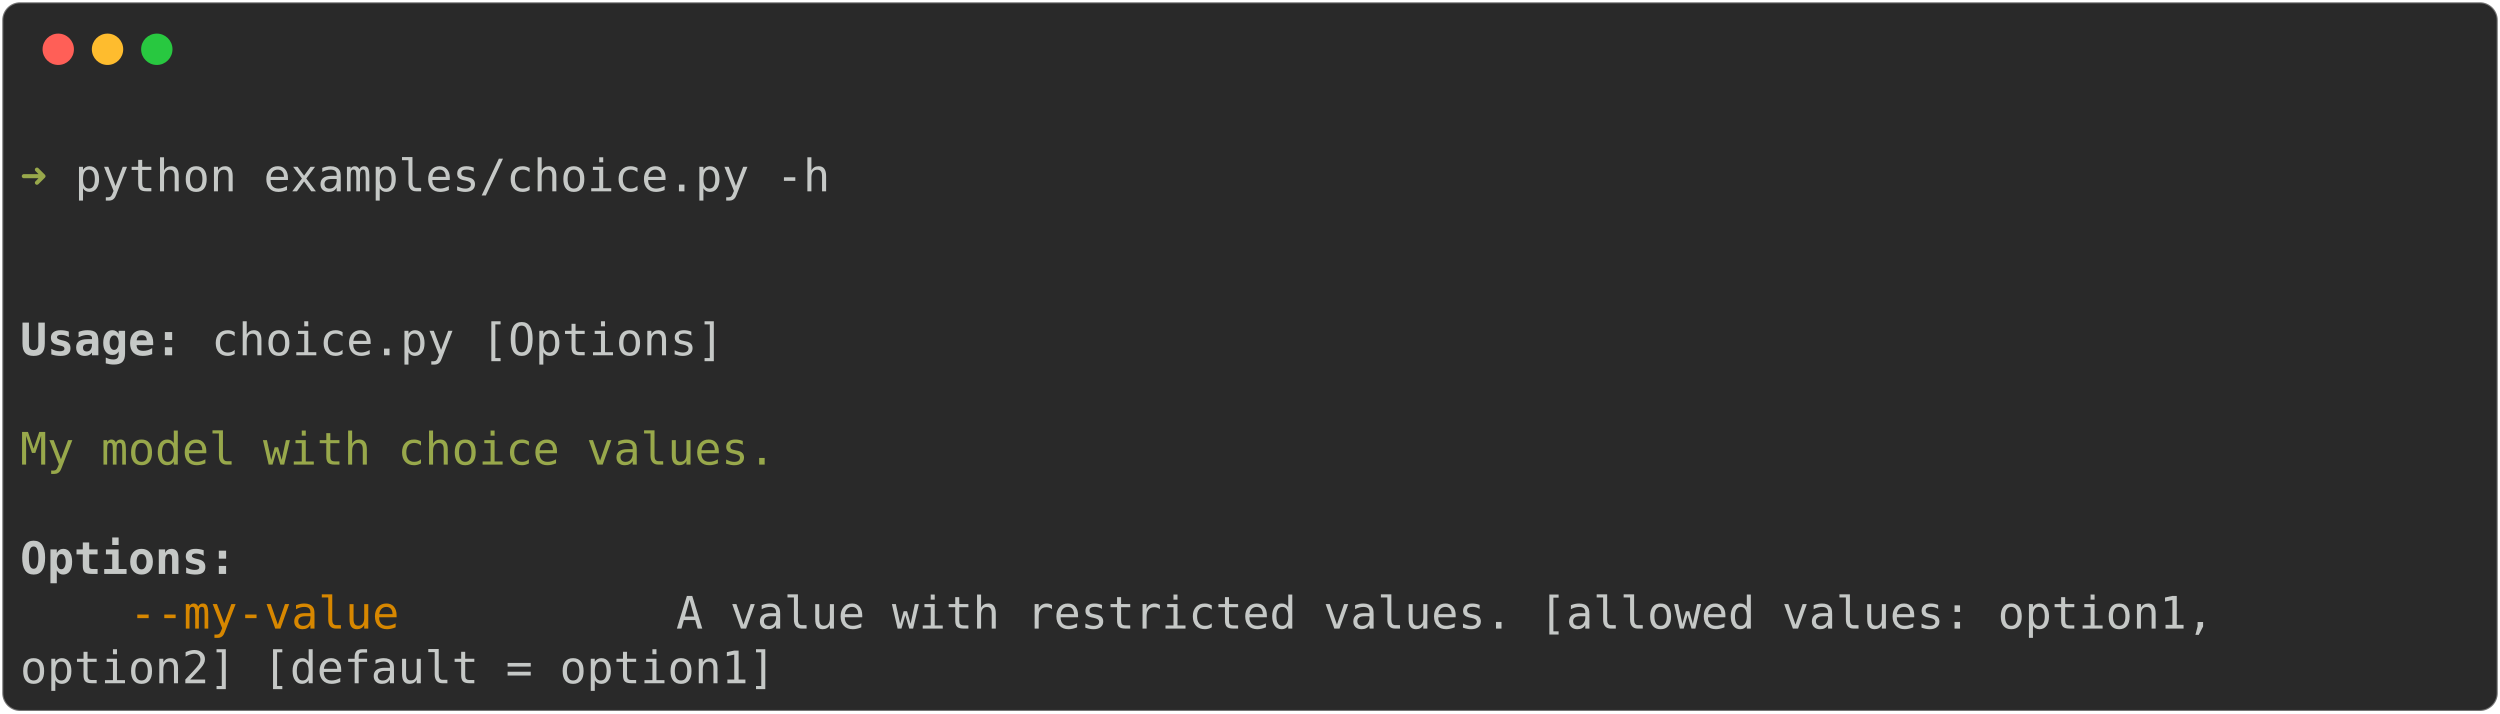
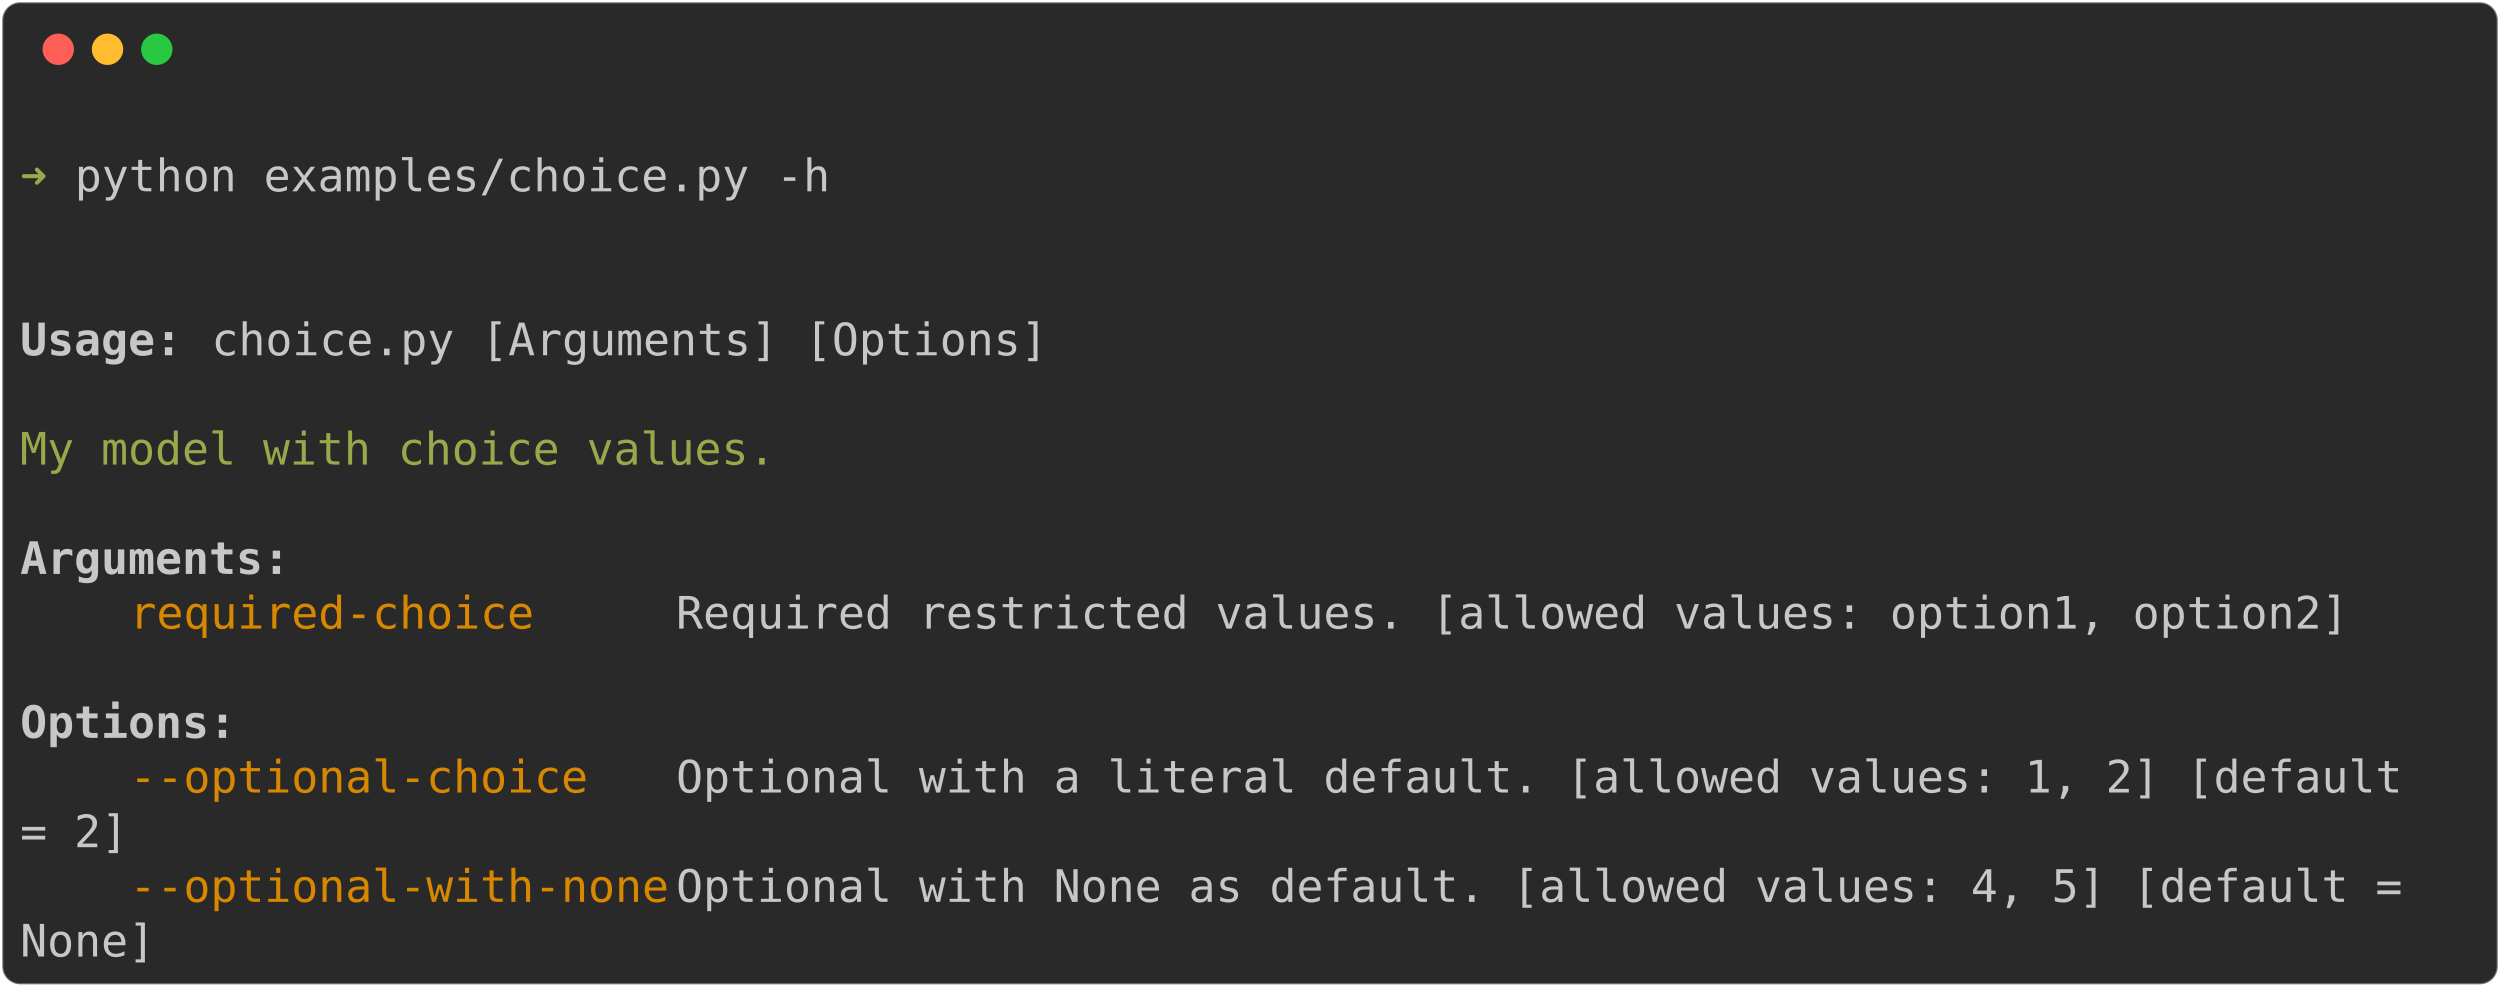
- <svg xmlns="http://www.w3.org/2000/svg" class="rich-terminal" viewBox="0 0 1116 318.4">
+ <svg xmlns="http://www.w3.org/2000/svg" class="rich-terminal" viewBox="0 0 1116 440.4">
  <style>

    @font-face {
        font-family: "Fira Code";
        src: local("FiraCode-Regular"),
                url("https://cdnjs.cloudflare.com/ajax/libs/firacode/6.2.0/woff2/FiraCode-Regular.woff2") format("woff2"),
                url("https://cdnjs.cloudflare.com/ajax/libs/firacode/6.2.0/woff/FiraCode-Regular.woff") format("woff");
        font-style: normal;
        font-weight: 400;
    }
    @font-face {
        font-family: "Fira Code";
        src: local("FiraCode-Bold"),
                url("https://cdnjs.cloudflare.com/ajax/libs/firacode/6.2.0/woff2/FiraCode-Bold.woff2") format("woff2"),
                url("https://cdnjs.cloudflare.com/ajax/libs/firacode/6.2.0/woff/FiraCode-Bold.woff") format("woff");
        font-style: bold;
        font-weight: 700;
    }

    .abcdefg-matrix {
        font-family: Fira Code, monospace;
        font-size: 20px;
        line-height: 24.4px;
        font-variant-east-asian: full-width;
    }

    .abcdefg-title {
        font-size: 18px;
        font-weight: bold;
        font-family: arial;
    }

    .abcdefg-r1 { fill: #c5c8c6 }
.abcdefg-r2 { fill: #98a84b }
.abcdefg-r3 { fill: #c5c8c6;font-weight: bold }
.abcdefg-r4 { fill: #d78700 }
    </style>
  <defs>
    <clipPath id="abcdefg-clip-terminal">
-       <rect x="0" y="0" width="1097.0" height="267.4" />
+       <rect x="0" y="0" width="1097.0" height="389.4" />
    </clipPath>
    <clipPath id="abcdefg-line-0">
      <rect x="0" y="1.5" width="1098" height="24.65" />
    </clipPath>
    <clipPath id="abcdefg-line-1">
      <rect x="0" y="25.9" width="1098" height="24.65" />
    </clipPath>
    <clipPath id="abcdefg-line-2">
      <rect x="0" y="50.3" width="1098" height="24.65" />
    </clipPath>
    <clipPath id="abcdefg-line-3">
      <rect x="0" y="74.7" width="1098" height="24.65" />
    </clipPath>
    <clipPath id="abcdefg-line-4">
      <rect x="0" y="99.1" width="1098" height="24.65" />
    </clipPath>
    <clipPath id="abcdefg-line-5">
      <rect x="0" y="123.5" width="1098" height="24.65" />
    </clipPath>
    <clipPath id="abcdefg-line-6">
      <rect x="0" y="147.9" width="1098" height="24.65" />
    </clipPath>
    <clipPath id="abcdefg-line-7">
      <rect x="0" y="172.3" width="1098" height="24.65" />
    </clipPath>
    <clipPath id="abcdefg-line-8">
      <rect x="0" y="196.7" width="1098" height="24.65" />
    </clipPath>
    <clipPath id="abcdefg-line-9">
      <rect x="0" y="221.1" width="1098" height="24.65" />
    </clipPath>
+     <clipPath id="abcdefg-line-10">
+       <rect x="0" y="245.5" width="1098" height="24.65" />
+     </clipPath>
+     <clipPath id="abcdefg-line-11">
+       <rect x="0" y="269.9" width="1098" height="24.65" />
+     </clipPath>
+     <clipPath id="abcdefg-line-12">
+       <rect x="0" y="294.3" width="1098" height="24.65" />
+     </clipPath>
+     <clipPath id="abcdefg-line-13">
+       <rect x="0" y="318.7" width="1098" height="24.65" />
+     </clipPath>
+     <clipPath id="abcdefg-line-14">
+       <rect x="0" y="343.1" width="1098" height="24.65" />
+     </clipPath>
  </defs>
-   <rect fill="#292929" stroke="rgba(255,255,255,0.35)" stroke-width="1" x="1" y="1" width="1114" height="316.4" rx="8" />
+   <rect fill="#292929" stroke="rgba(255,255,255,0.35)" stroke-width="1" x="1" y="1" width="1114" height="438.4" rx="8" />
  <g transform="translate(26,22)">
    <circle cx="0" cy="0" r="7" fill="#ff5f57" />
    <circle cx="22" cy="0" r="7" fill="#febc2e" />
    <circle cx="44" cy="0" r="7" fill="#28c840" />
  </g>
  <g transform="translate(9, 41)" clip-path="url(#abcdefg-clip-terminal)">
    <g class="abcdefg-matrix">
      <text class="abcdefg-r1" x="1098" y="20" textLength="12.2" clip-path="url(#abcdefg-line-0)">
</text>
      <text class="abcdefg-r2" x="0" y="44.4" textLength="24.4" clip-path="url(#abcdefg-line-1)">➜ </text>
      <text class="abcdefg-r1" x="24.4" y="44.4" textLength="341.6" clip-path="url(#abcdefg-line-1)">python examples/choice.py -h</text>
      <text class="abcdefg-r1" x="1098" y="44.4" textLength="12.2" clip-path="url(#abcdefg-line-1)">
</text>
      <text class="abcdefg-r1" x="1098" y="68.8" textLength="12.2" clip-path="url(#abcdefg-line-2)">
</text>
      <text class="abcdefg-r1" x="1098" y="93.2" textLength="12.2" clip-path="url(#abcdefg-line-3)">
</text>
      <text class="abcdefg-r3" x="0" y="117.6" textLength="85.4" clip-path="url(#abcdefg-line-4)">Usage: </text>
-       <text class="abcdefg-r1" x="85.4" y="117.6" textLength="231.8" clip-path="url(#abcdefg-line-4)">choice.py [Options]</text>
+       <text class="abcdefg-r1" x="85.4" y="117.6" textLength="378.2" clip-path="url(#abcdefg-line-4)">choice.py [Arguments] [Options]</text>
      <text class="abcdefg-r1" x="1098" y="117.6" textLength="12.2" clip-path="url(#abcdefg-line-4)">
</text>
      <text class="abcdefg-r1" x="1098" y="142" textLength="12.2" clip-path="url(#abcdefg-line-5)">
</text>
      <text class="abcdefg-r2" x="0" y="166.4" textLength="341.6" clip-path="url(#abcdefg-line-6)">My model with choice values.</text>
      <text class="abcdefg-r1" x="1098" y="166.4" textLength="12.2" clip-path="url(#abcdefg-line-6)">
</text>
      <text class="abcdefg-r1" x="1098" y="190.8" textLength="12.2" clip-path="url(#abcdefg-line-7)">
</text>
-       <text class="abcdefg-r3" x="0" y="215.2" textLength="97.6" clip-path="url(#abcdefg-line-8)">Options:</text>
+       <text class="abcdefg-r3" x="0" y="215.2" textLength="122" clip-path="url(#abcdefg-line-8)">Arguments:</text>
      <text class="abcdefg-r1" x="1098" y="215.2" textLength="12.2" clip-path="url(#abcdefg-line-8)">
</text>
-       <text class="abcdefg-r4" x="48.8" y="239.6" textLength="244" clip-path="url(#abcdefg-line-9)">--my-value          </text>
-       <text class="abcdefg-r1" x="292.8" y="239.6" textLength="805.2" clip-path="url(#abcdefg-line-9)"> A value with restricted values. [allowed values: option1,        </text>
+       <text class="abcdefg-r4" x="48.8" y="239.6" textLength="244" clip-path="url(#abcdefg-line-9)">required-choice     </text>
+       <text class="abcdefg-r1" x="292.8" y="239.6" textLength="768.6" clip-path="url(#abcdefg-line-9)"> Required restricted values. [allowed values: option1, option2]</text>
      <text class="abcdefg-r1" x="1098" y="239.6" textLength="12.2" clip-path="url(#abcdefg-line-9)">
</text>
-       <text class="abcdefg-r1" x="0" y="264" textLength="1098" clip-path="url(#abcdefg-line-10)">                         option2] [default = option1]                                     </text>
      <text class="abcdefg-r1" x="1098" y="264" textLength="12.2" clip-path="url(#abcdefg-line-10)">
+ </text>
+       <text class="abcdefg-r3" x="0" y="288.4" textLength="97.6" clip-path="url(#abcdefg-line-11)">Options:</text>
+       <text class="abcdefg-r1" x="1098" y="288.4" textLength="12.2" clip-path="url(#abcdefg-line-11)">
+ </text>
+       <text class="abcdefg-r4" x="48.8" y="312.8" textLength="244" clip-path="url(#abcdefg-line-12)">--optional-choice   </text>
+       <text class="abcdefg-r1" x="292.8" y="312.8" textLength="805.2" clip-path="url(#abcdefg-line-12)"> Optional with a literal default. [allowed values: 1, 2] [default </text>
+       <text class="abcdefg-r1" x="1098" y="312.8" textLength="12.2" clip-path="url(#abcdefg-line-12)">
+ </text>
+       <text class="abcdefg-r1" x="0" y="337.2" textLength="1098" clip-path="url(#abcdefg-line-13)">                         = 2]                                                             </text>
+       <text class="abcdefg-r1" x="1098" y="337.2" textLength="12.2" clip-path="url(#abcdefg-line-13)">
+ </text>
+       <text class="abcdefg-r4" x="48.8" y="361.6" textLength="244" clip-path="url(#abcdefg-line-14)">--optional-with-none</text>
+       <text class="abcdefg-r1" x="292.8" y="361.6" textLength="805.2" clip-path="url(#abcdefg-line-14)"> Optional with None as default. [allowed values: 4, 5] [default = </text>
+       <text class="abcdefg-r1" x="1098" y="361.6" textLength="12.2" clip-path="url(#abcdefg-line-14)">
+ </text>
+       <text class="abcdefg-r1" x="0" y="386" textLength="1098" clip-path="url(#abcdefg-line-15)">                         None]                                                            </text>
+       <text class="abcdefg-r1" x="1098" y="386" textLength="12.2" clip-path="url(#abcdefg-line-15)">
</text>
    </g>
  </g>
</svg>
